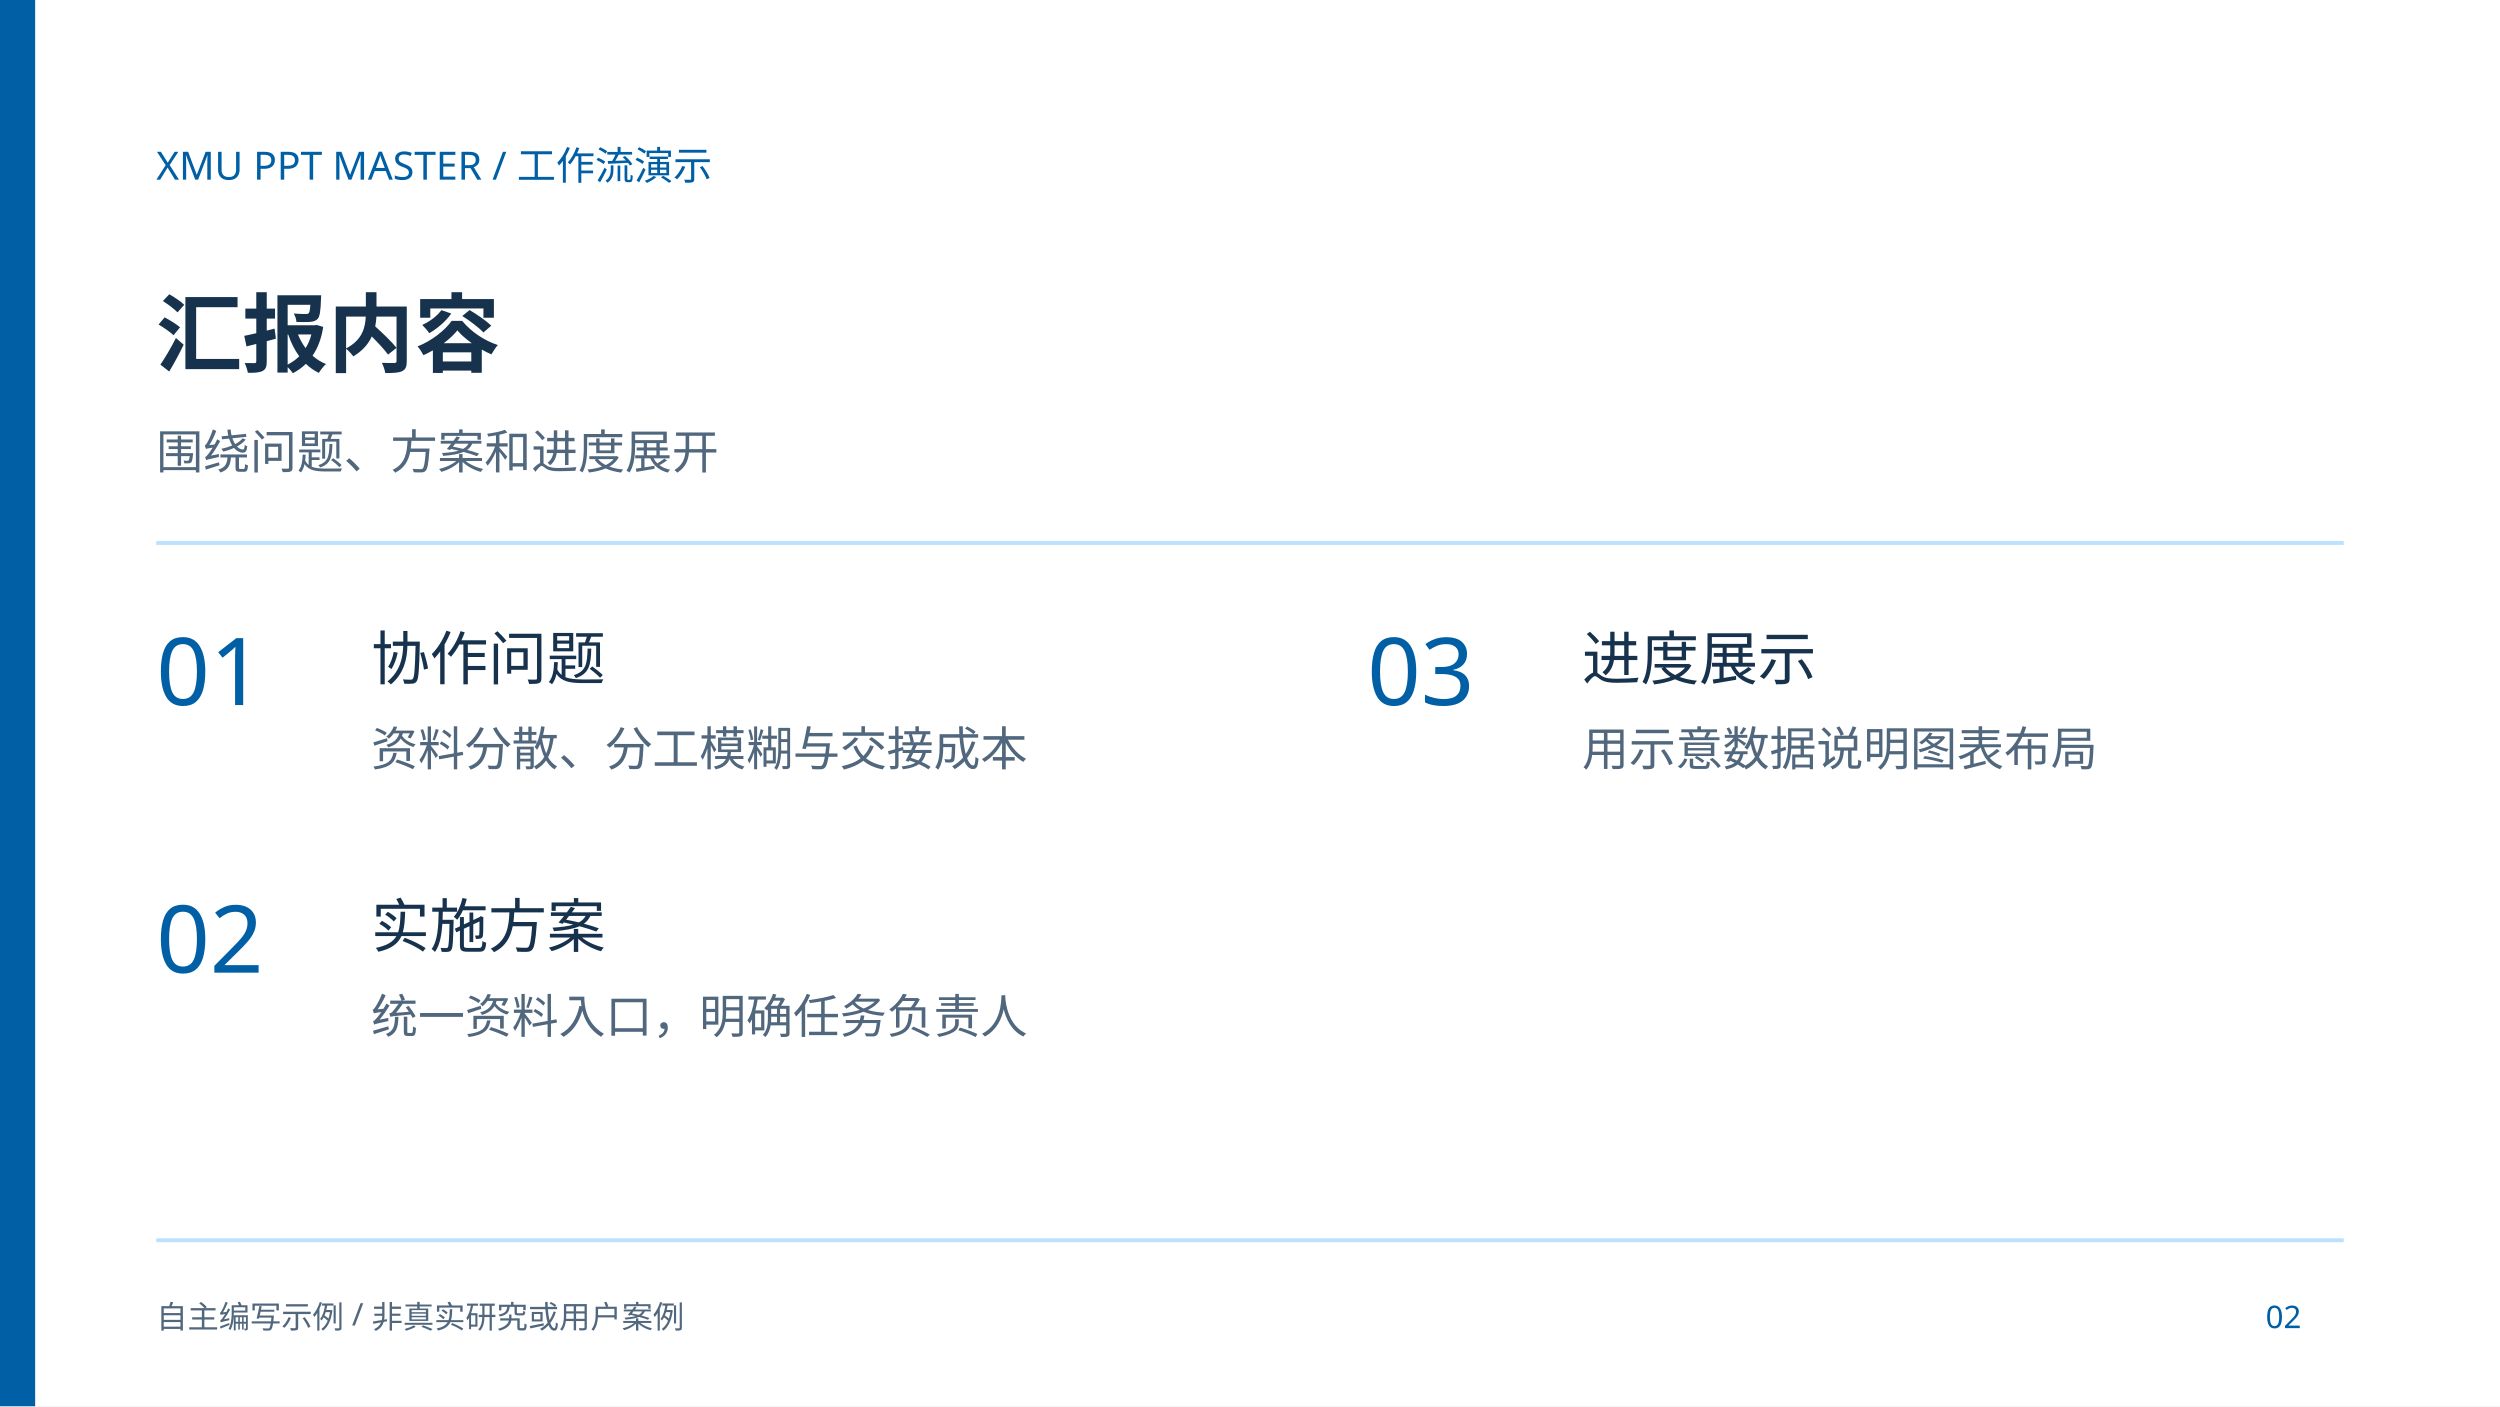
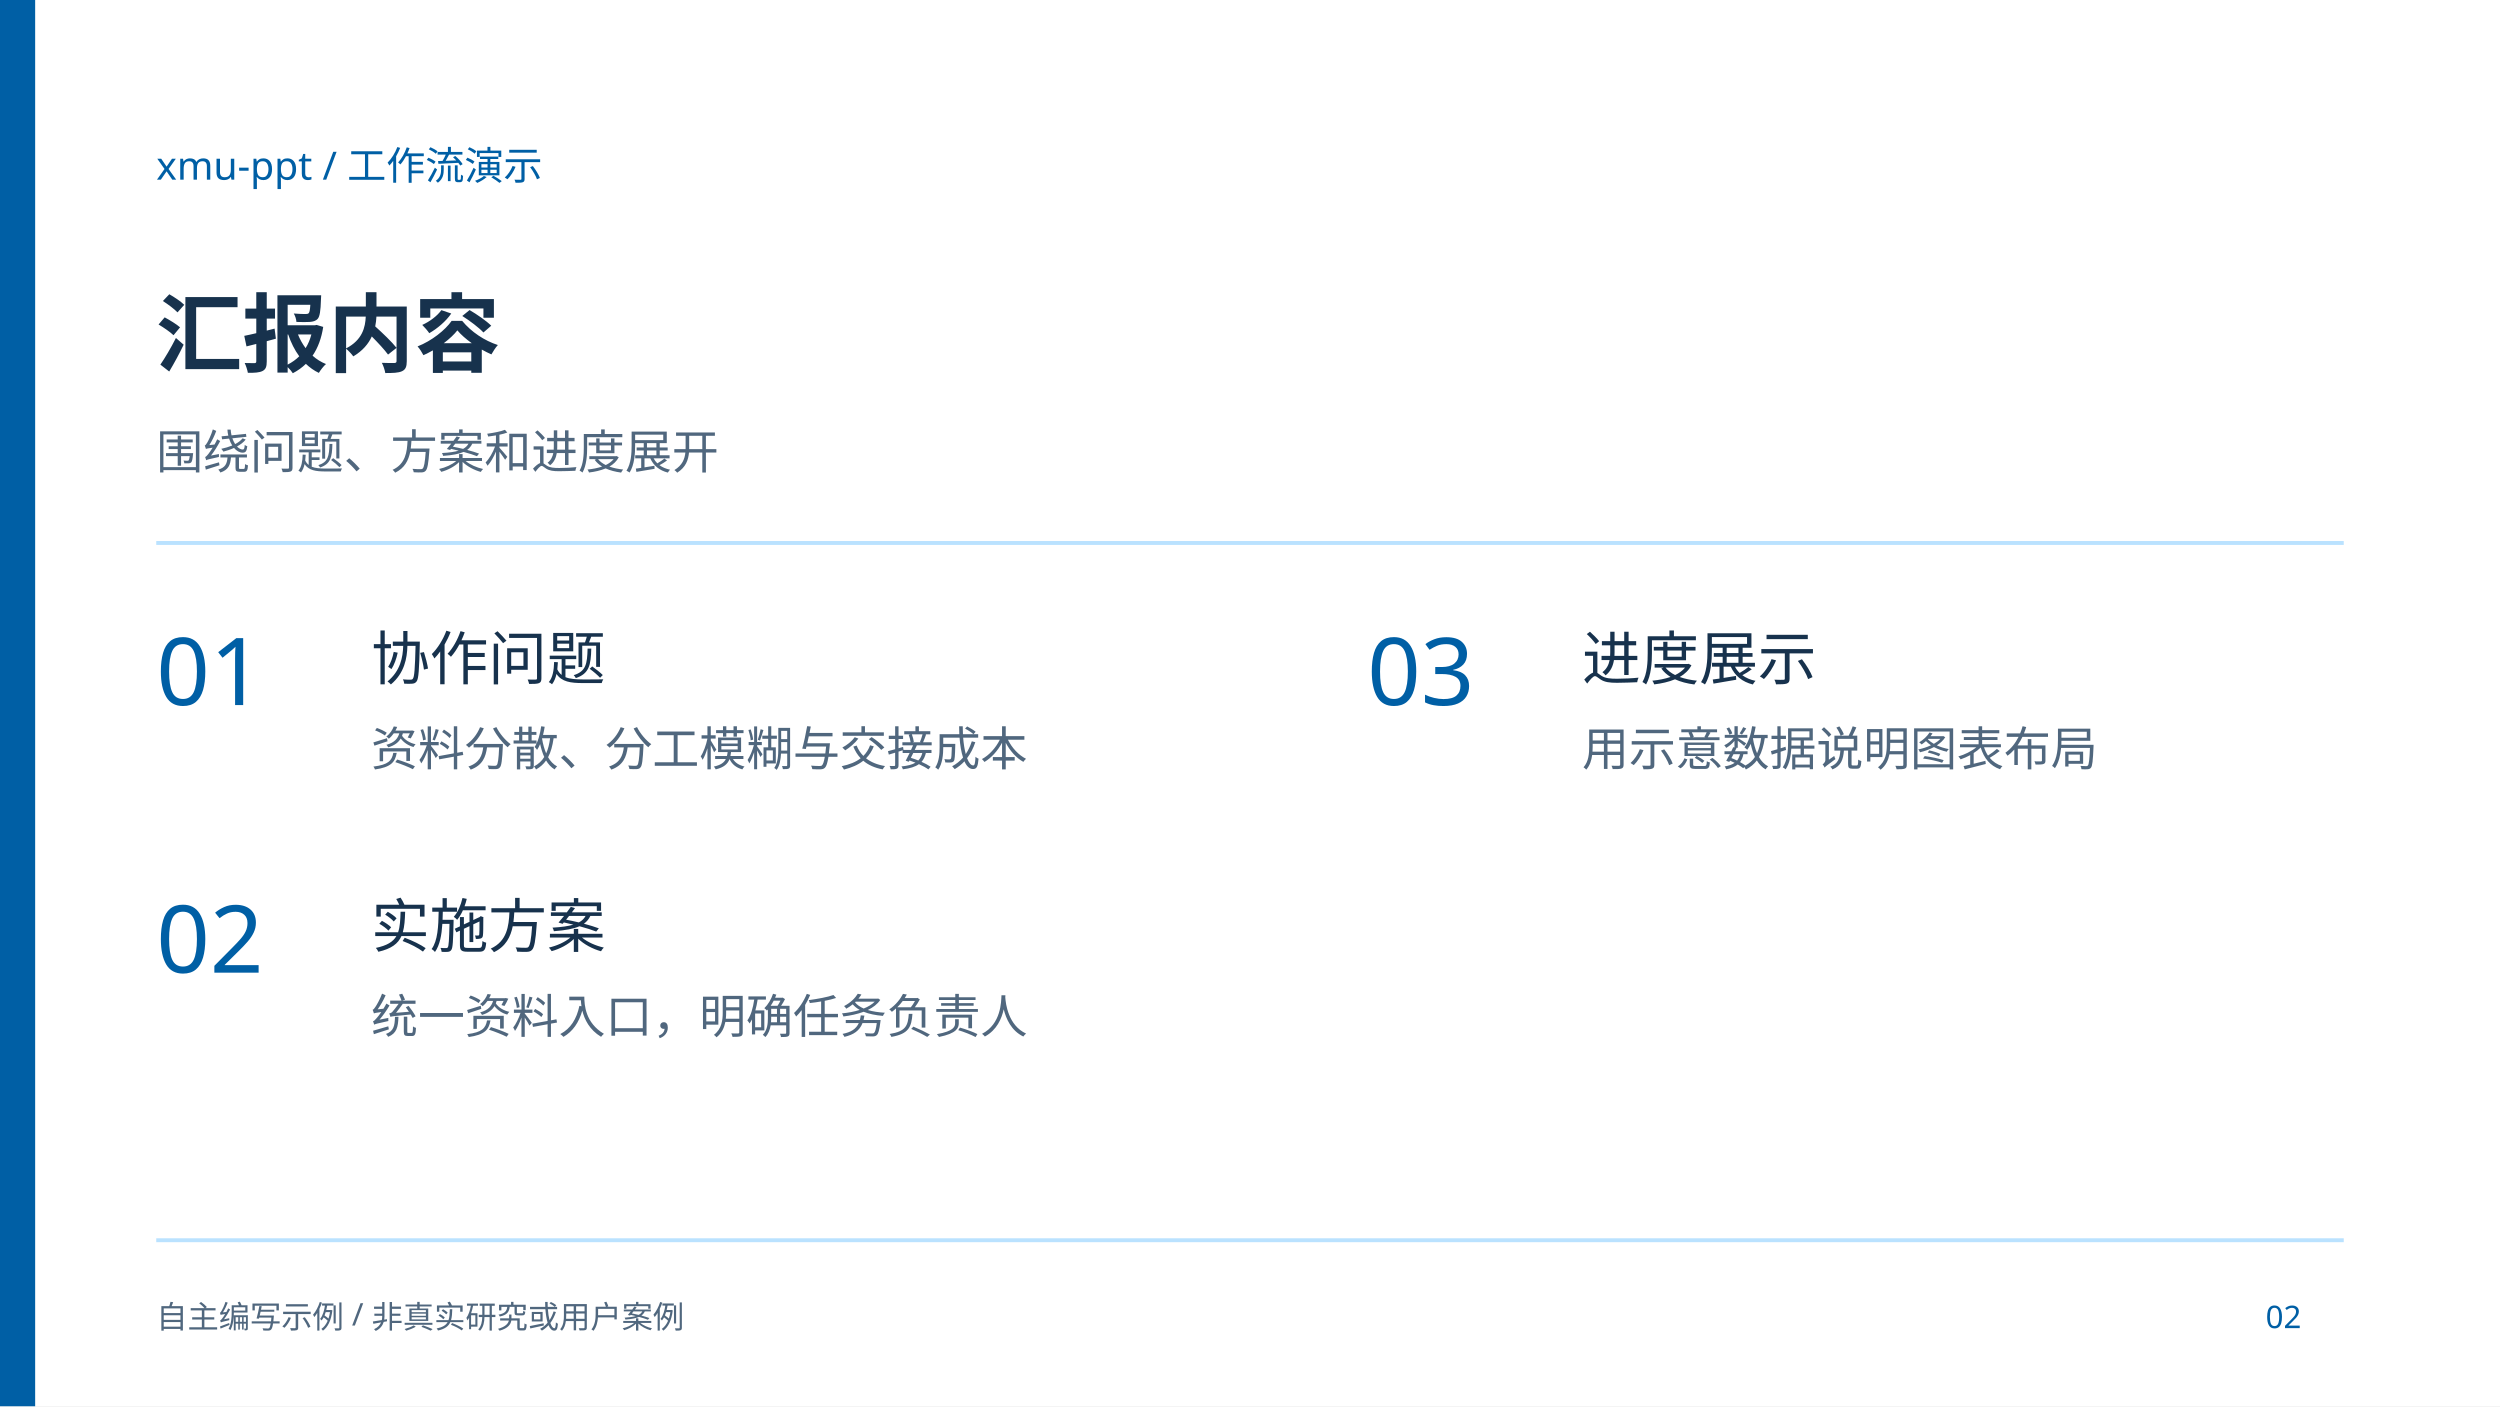
<svg xmlns="http://www.w3.org/2000/svg" viewBox="0 0 1280 720">
  <rect width="1280" height="720" fill="#FFFFFF" />
  <rect width="18" height="720" fill="#005FA5" />
-   <text x="80" y="92" font-family="Microsoft YaHei" font-size="20" fill="#005FA5">XMU PPT MASTER / 工作流演示</text>
+   <text x="80" y="92" font-family="Microsoft YaHei" font-size="20" fill="#005FA5">xmu-ppt / 工作流演示</text>
  <text x="80" y="187" font-family="Microsoft YaHei" font-size="44" font-weight="bold" fill="#17324D">汇报内容</text>
  <text x="80" y="240" font-family="Microsoft YaHei" font-size="24" fill="#50677E">围绕问题、方案和进度展开</text>
  <line x1="80" y1="278" x2="1200" y2="278" stroke="#BAE2FF" stroke-width="2" />
  <text x="80" y="361" font-family="Microsoft YaHei" font-size="48" fill="#005FA5">01</text>
  <text x="190" y="348" font-family="Microsoft YaHei" font-size="30" fill="#17324D">协作问题</text>
  <text x="190" y="392" font-family="Microsoft YaHei" font-size="24" fill="#50677E">资料分散、分工模糊与交接成本</text>
  <text x="80" y="498" font-family="Microsoft YaHei" font-size="48" fill="#005FA5">02</text>
  <text x="190" y="485" font-family="Microsoft YaHei" font-size="30" fill="#17324D">实施方案</text>
  <text x="190" y="529" font-family="Microsoft YaHei" font-size="24" fill="#50677E">统一资料入口，明确任务负责人</text>
  <text x="700" y="361" font-family="Microsoft YaHei" font-size="48" fill="#005FA5">03</text>
  <text x="810" y="348" font-family="Microsoft YaHei" font-size="30" fill="#17324D">进度展示</text>
  <text x="810" y="392" font-family="Microsoft YaHei" font-size="24" fill="#50677E">用示意数据说明图表布局</text>
  <line x1="80" y1="635" x2="1200" y2="635" stroke="#BAE2FF" stroke-width="2" />
  <text x="80" y="680" font-family="Microsoft YaHei" font-size="16" fill="#50677E">自主编写示例 / 非真实研究或用户案例</text>
  <text x="1160" y="680" font-family="Microsoft YaHei" font-size="16" fill="#005FA5">02</text>
</svg>
